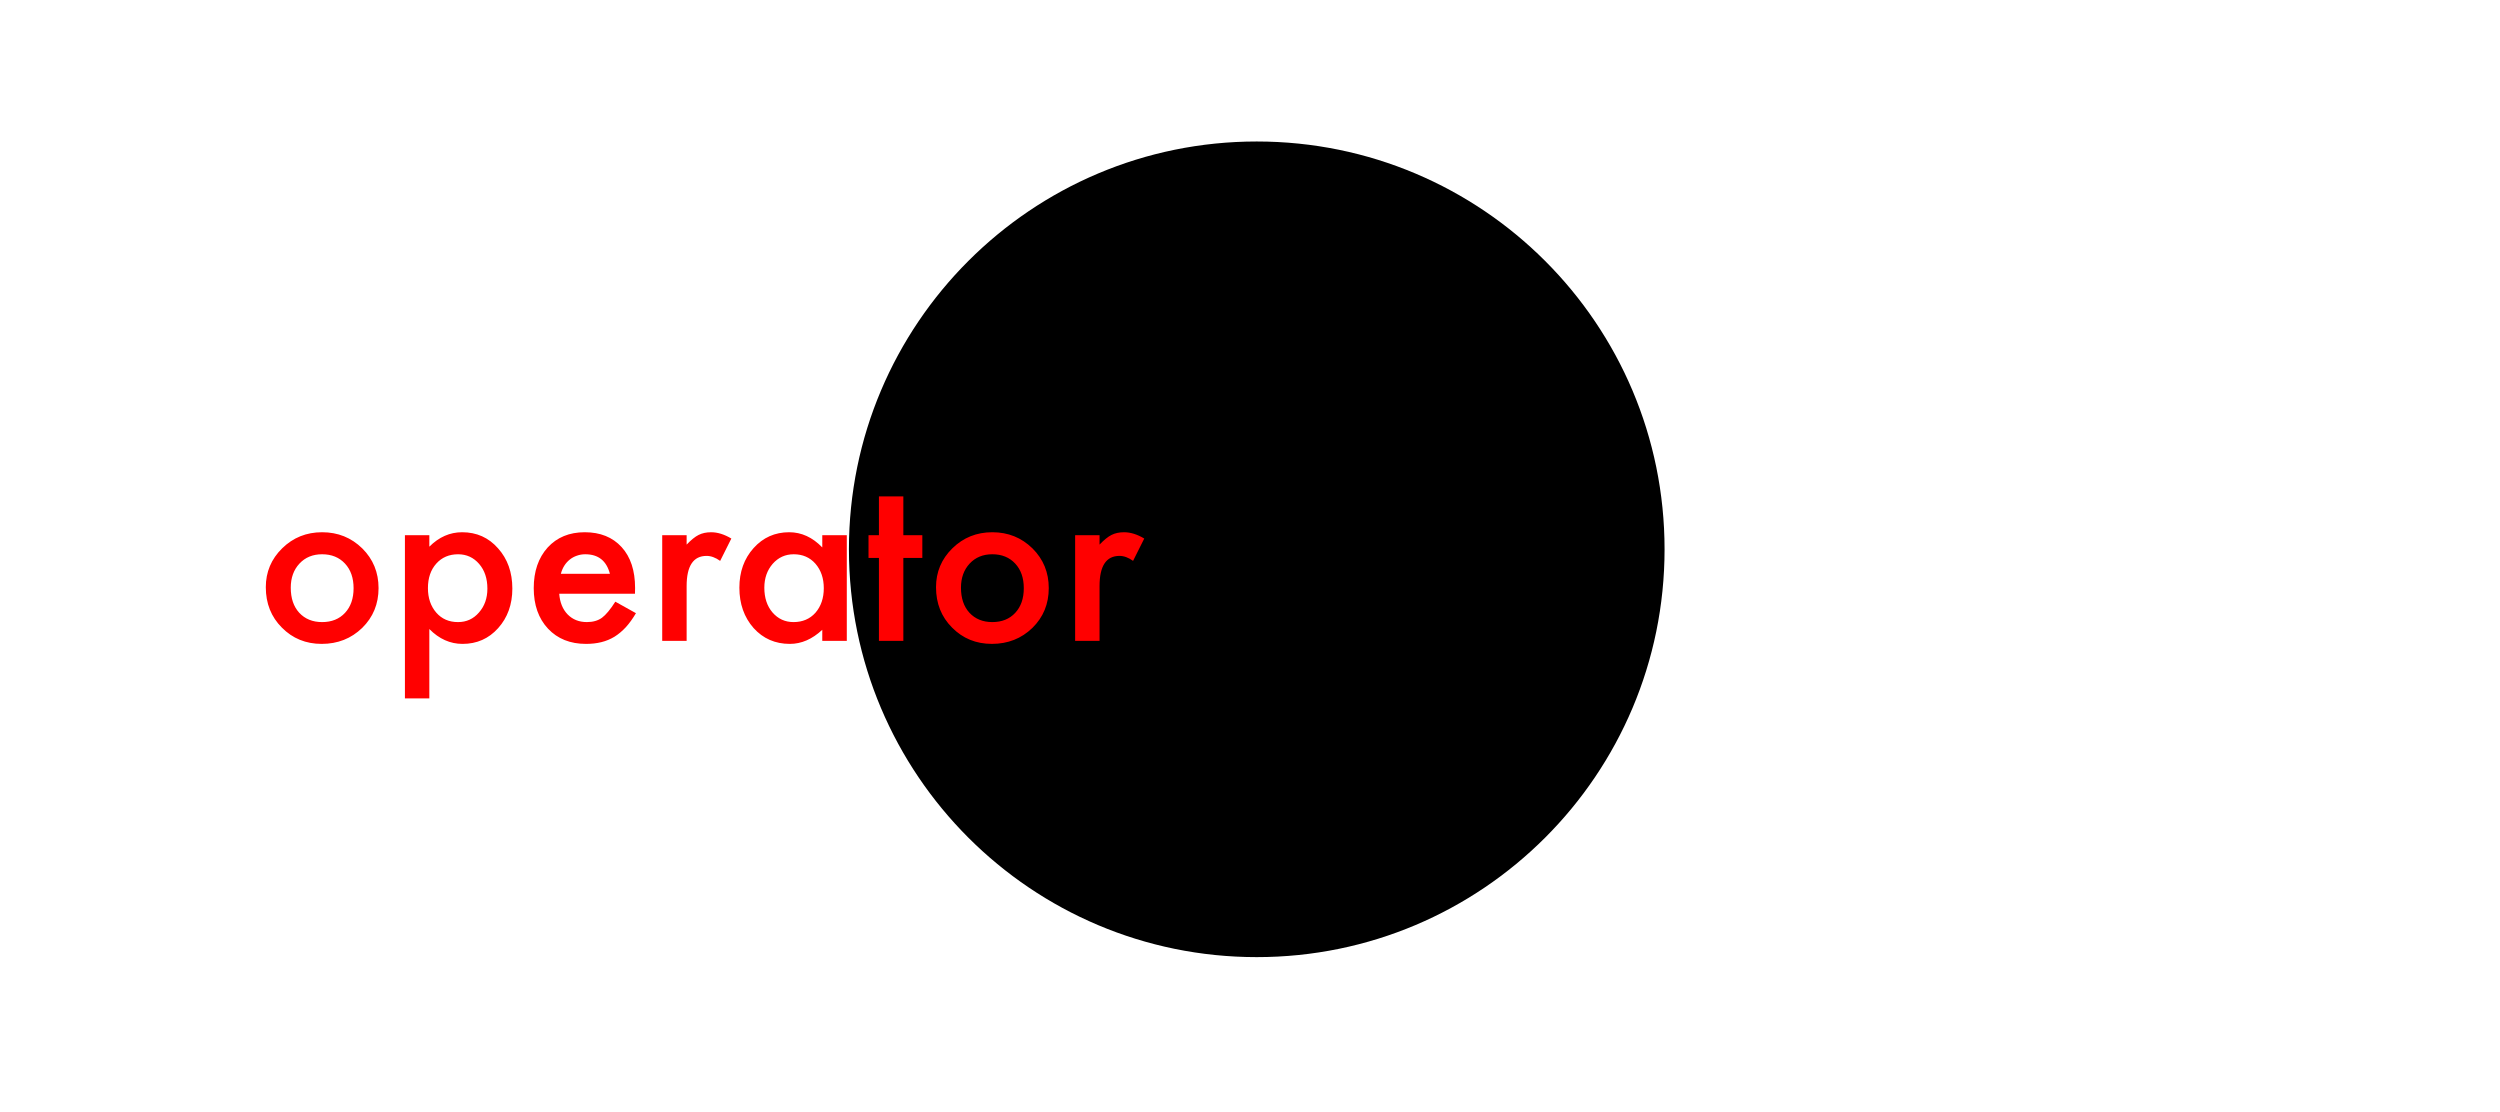
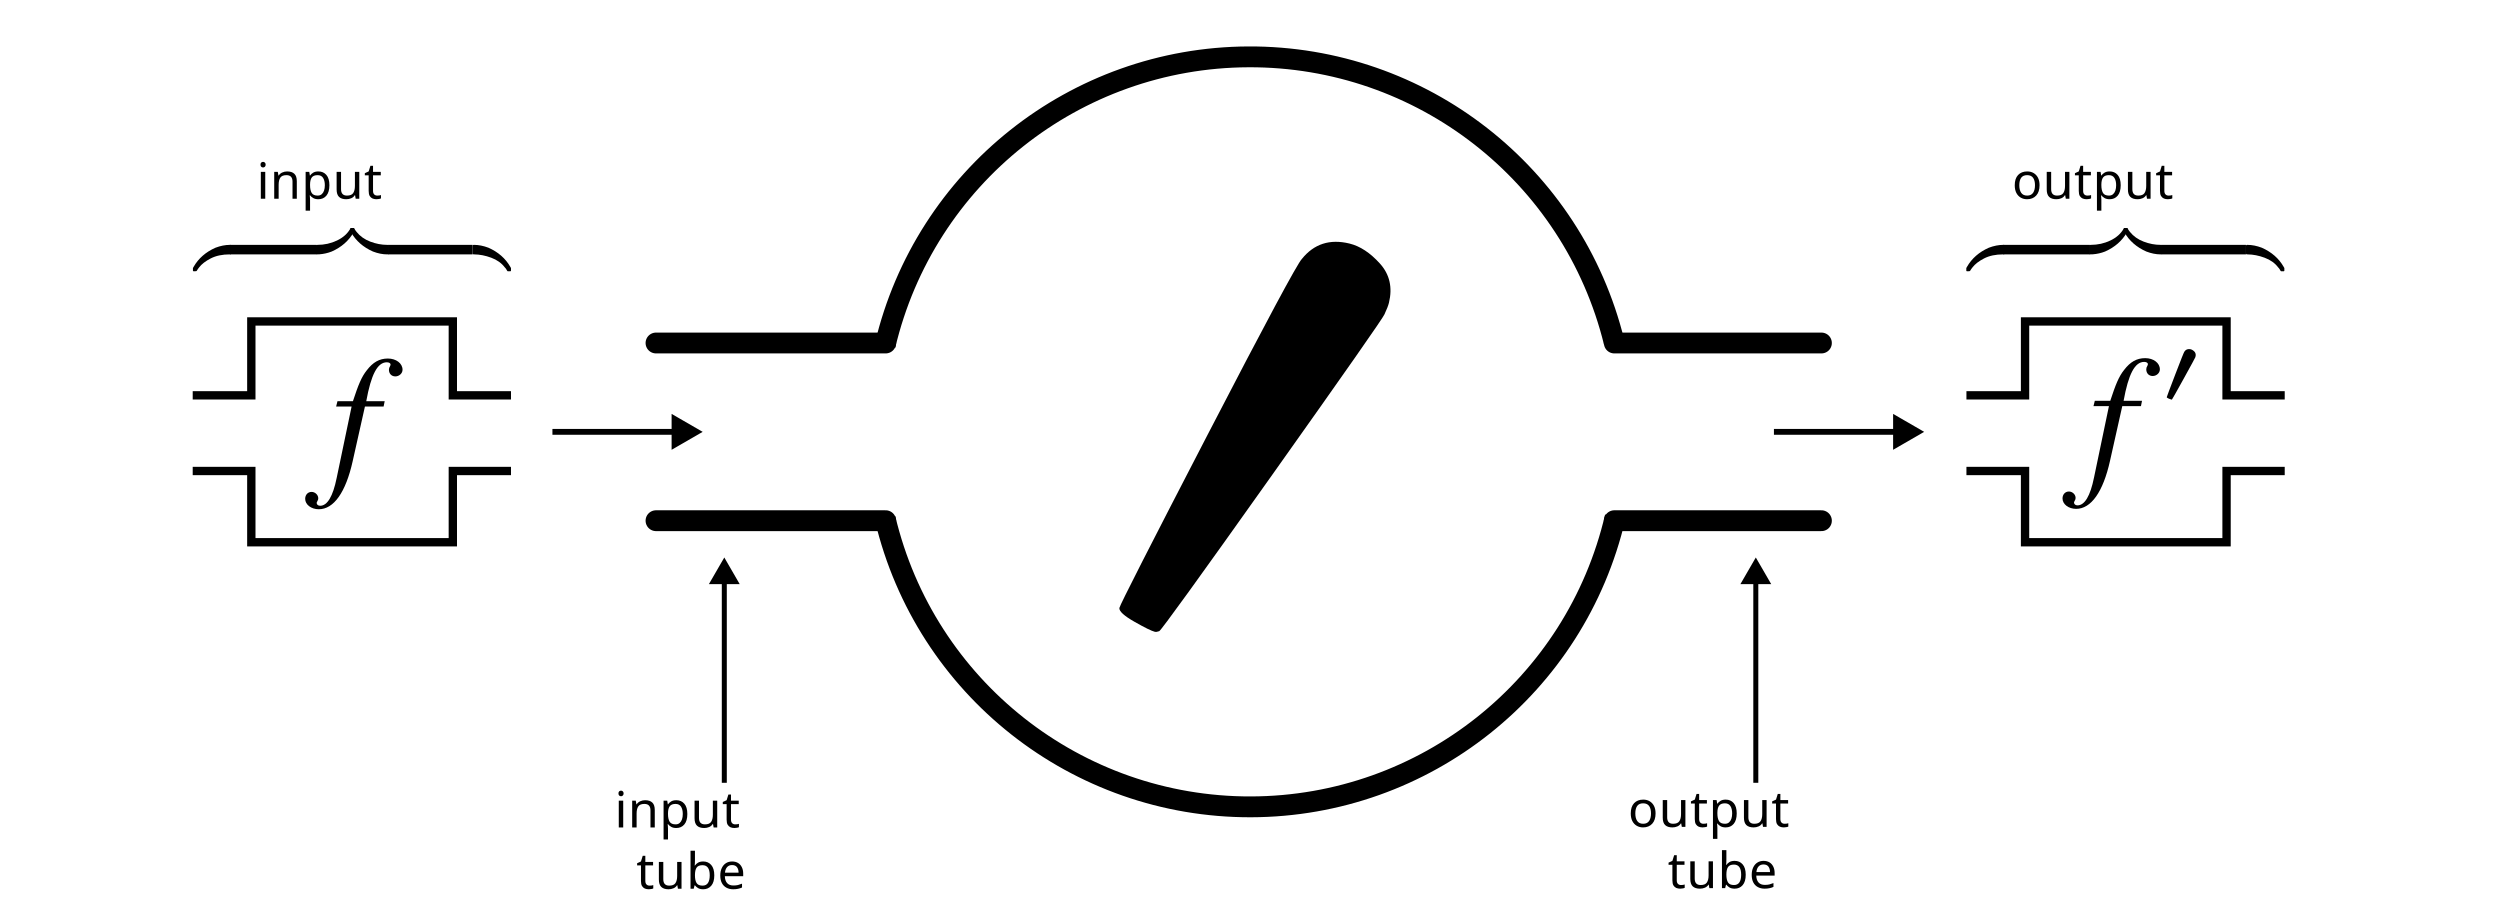
- <svg xmlns="http://www.w3.org/2000/svg" width="450" height="200" viewBox="0 0 450 200" version="1.1" id="svg1">
-   <defs id="defs1" />
+ <svg xmlns="http://www.w3.org/2000/svg" width="600" height="220" viewBox="0 0 600 220" version="1.1" id="svg1">
+   <defs id="defs1">
+     <marker style="overflow:visible" id="Triangle" refX="0" refY="0" orient="auto-start-reverse" markerWidth="1" markerHeight="1" viewBox="0 0 1 1" preserveAspectRatio="xMidYMid">
+       <path transform="scale(0.5)" style="fill:context-stroke;fill-rule:evenodd;stroke:context-stroke;stroke-width:1pt" d="M 5.77,0 -2.88,5 V -5 Z" id="path135" />
+     </marker>
+   </defs>
+   <g id="layer2" style="display:none">
+     <text xml:space="preserve" style="font-style:italic;font-variant:normal;font-weight:bold;font-stretch:normal;font-size:10px;line-height:1.2;font-family:Menlo;-inkscape-font-specification:'Menlo Bold Italic';text-align:center;letter-spacing:0.1px;text-anchor:middle;fill:#d40000;stroke:none;stroke-width:1.2;stroke-linecap:butt;stroke-miterlimit:2;stroke-dasharray:none" x="421.132" y="198.499" id="text42">
+       <tspan id="tspan41" x="421.132" y="198.499">output</tspan>
+       <tspan x="421.182" y="210.499" id="tspan42">tube</tspan>
+     </text>
+     <text xml:space="preserve" style="font-style:italic;font-variant:normal;font-weight:bold;font-stretch:normal;font-size:10px;line-height:1.2;font-family:Menlo;-inkscape-font-specification:'Menlo Bold Italic';text-align:center;letter-spacing:0.1px;text-anchor:middle;fill:#d40000;stroke:none;stroke-width:1.2;stroke-linecap:butt;stroke-miterlimit:2;stroke-dasharray:none" x="174.118" y="198.499" id="text44">
+       <tspan id="tspan43" x="174.118" y="198.499">input</tspan>
+       <tspan x="174.168" y="210.499" id="tspan44">tube</tspan>
+     </text>
+     <text xml:space="preserve" style="font-style:italic;font-variant:normal;font-weight:bold;font-stretch:normal;font-size:10px;line-height:1.2;font-family:Menlo;-inkscape-font-specification:'Menlo Bold Italic';text-align:center;letter-spacing:0.1px;text-anchor:middle;fill:#d40000;stroke:none;stroke-width:1.2;stroke-linecap:butt;stroke-miterlimit:2;stroke-dasharray:none" x="510.115" y="34.569" id="text46">
+       <tspan x="510.165" y="34.569" id="tspan46">output</tspan>
+     </text>
+     <text xml:space="preserve" style="font-style:italic;font-variant:normal;font-weight:bold;font-stretch:normal;font-size:10px;line-height:1.2;font-family:Menlo;-inkscape-font-specification:'Menlo Bold Italic';text-align:center;letter-spacing:0.1px;text-anchor:middle;fill:#d40000;stroke:none;stroke-width:1.2;stroke-linecap:butt;stroke-miterlimit:2;stroke-dasharray:none" x="83.738" y="34.569" id="text47">
+       <tspan x="83.788" y="34.569" id="tspan47">input</tspan>
+     </text>
+     <path style="fill:none;stroke:#000000;stroke-width:1.2;stroke-linecap:butt;stroke-miterlimit:2;stroke-dasharray:none;marker-end:url(#Triangle)" d="M 510.377,42.759 V 60.791" id="path45" />
+     <path style="fill:none;stroke:#000000;stroke-width:1.2;stroke-linecap:butt;stroke-miterlimit:2;stroke-dasharray:none;marker-end:url(#Triangle)" d="M 84.265,42.759 V 60.791" id="path47" />
+   </g>
  <g id="layer1">
    <g transform="matrix(0.01904,0,0,-0.01904,54.04694,-148.3591)" id="g22">
      <g id="g21">
        <g transform="scale(1.44)" id="g20">
          <g id="g2">
            <path id="use1" d="m 94,250 q 0,69 10,131 10,62 23,107 13,45 37,88 24,43 38,67 14,24 42,52 28,28 33,34 5,6 25,21 h 13 4 q 14,0 14,-9 0,-3 -17,-21 -17,-18 -41,-53 -24,-35 -49,-86 -25,-51 -42,-138 -17,-87 -17,-193 0,-106 17,-192 17,-86 41,-139 24,-53 49,-86 25,-33 42,-53 17,-20 17,-21 0,-9 -15,-9 h -3 -13 l -28,24 Q 180,-141 137,-14 94,113 94,250 Z" />
          </g>
          <g transform="translate(389)" id="g3">
            <path id="use2" d="m 118,-162 q 2,0 6,-2 4,-2 11,-3 7,-1 12,-1 13,0 24,13 11,13 16,29 10,27 34,153 24,126 46,240 22,114 22,115 v 3 h -47 q -47,0 -50,2 -4,3 -4,10 l 7,28 q 2,5 8,5 6,0 47,1 48,0 48,1 0,2 9,50 9,48 12,58 37,165 146,165 37,-2 61,-22 24,-20 24,-53 0,-36 -21,-52 -21,-16 -42,-17 -44,0 -44,42 0,19 11,33 11,14 24,21 l 9,5 q -16,6 -30,6 -12,0 -23,-10 -11,-10 -15,-28 -7,-29 -16,-78 -9,-49 -16,-83 -7,-34 -7,-36 0,-2 55,-2 45,0 52,-1 7,-1 11,-6 1,-4 -2,-17 -3,-13 -5,-16 -2,-5 -9,-5 -7,0 -54,-1 H 372 L 349,263 Q 301,15 282,-47 q -27,-85 -70,-126 -37,-32 -73,-32 -32,0 -58,19 -26,19 -26,54 0,37 21,54 21,17 42,17 44,0 44,-42 0,-19 -11,-33 -11,-14 -24,-21 z" />
          </g>
          <g transform="translate(1161.2)" id="g4">
            <path id="use3" d="m 56,237 q 0,0 0,13 0,13 14,20 h 299 v 150 l 1,150 q 10,13 19,13 13,0 20,-15 V 270 h 298 q 15,-8 15,-20 0,-12 -15,-20 H 409 V -68 q -8,-14 -18,-14 h -2 -2 q -12,0 -18,14 V 230 H 70 q -14,7 -14,20 z" />
          </g>
          <g transform="translate(2161.4)" id="g5">
            <path id="use4" d="M 311,43 Q 296,30 267,15 238,0 206,0 143,0 105,45 67,90 66,160 q 0,105 77,193 77,88 171,89 47,0 87,-48 l 3,4 q 2,3 5,6 3,3 9,8 6,5 13,7 7,2 16,3 14,0 23,-9 9,-9 10,-19 0,-15 -57,-242 -57,-227 -60,-232 -18,-54 -77,-89 -59,-35 -135,-36 -141,0 -141,68 0,26 18,46 18,20 46,20 15,0 28,-9 13,-9 14,-31 0,-10 -2,-19 -2,-9 -7,-14 -5,-5 -8,-10 -3,-5 -7,-8 l -2,-2 h 1 q 10,-3 60,-3 38,0 60,12 23,11 43,33 20,22 28,47 6,19 16,62 13,48 13,56 z m 73,285 -4,11 q -3,11 -5,15 -2,4 -6,14 -4,10 -10,14 -6,4 -13,11 -7,7 -18,9 -11,2 -22,3 -44,0 -85,-53 -30,-39 -50,-119 -20,-80 -20,-116 0,-79 62,-79 56,0 110,70 l 8,10 z" />
          </g>
          <g transform="translate(2638.4)" id="g6">
            <path id="use5" d="m 60,749 4,1 q 5,0 10,0 h 12 l 28,-24 q 94,-85 137,-212 43,-127 43,-264 0,-68 -10,-131 -10,-63 -23,-107 -13,-44 -37,-88 -24,-44 -38,-67 -14,-23 -41,-51 -27,-28 -32,-33 -5,-5 -23,-19 -3,-3 -4,-4 H 74 q -8,0 -11,0 -3,0 -5,3 -2,3 -3,9 1,1 11,13 155,161 155,475 0,314 -155,475 -10,12 -11,13 0,8 5,11 z" />
          </g>
          <g transform="translate(3027.4)" id="g7">
            <path id="use6" d="m 94,250 q 0,69 10,131 10,62 23,107 13,45 37,88 24,43 38,67 14,24 42,52 28,28 33,34 5,6 25,21 h 13 4 q 14,0 14,-9 0,-3 -17,-21 -17,-18 -41,-53 -24,-35 -49,-86 -25,-51 -42,-138 -17,-87 -17,-193 0,-106 17,-192 17,-86 41,-139 24,-53 49,-86 25,-33 42,-53 17,-20 17,-21 0,-9 -15,-9 h -3 -13 l -28,24 Q 180,-141 137,-14 94,113 94,250 Z" />
          </g>
          <g transform="translate(3416.4)" id="g8">
            <path id="use7" d="m 52,289 q 7,42 54,97 47,55 116,56 35,0 64,-18 29,-18 43,-45 42,63 101,63 37,0 64,-22 27,-22 28,-59 0,-29 -14,-47 -14,-18 -27,-22 -13,-4 -23,-4 -19,0 -31,11 -12,11 -12,29 0,46 50,63 -11,13 -40,13 -13,0 -19,-2 -38,-16 -56,-66 -60,-221 -60,-258 0,-28 16,-40 16,-12 35,-12 37,0 73,33 36,33 49,81 3,10 6,11 3,1 16,2 h 4 q 15,0 15,-8 0,-1 -2,-11 Q 486,77 440,33 394,-11 333,-11 263,-11 227,52 186,-10 133,-10 h -6 q -49,0 -70,26 -21,26 -22,55 0,32 19,52 19,20 45,20 43,0 43,-42 Q 142,81 130,66 118,51 107,46 96,41 94,41 l -3,-1 q 0,-1 6,-4 6,-3 16,-7 10,-4 19,-3 36,0 62,45 9,16 23,68 14,52 28,108 14,56 16,66 5,27 5,39 0,28 -15,40 -15,12 -34,12 -40,0 -75,-32 -35,-32 -49,-82 -2,-9 -5,-10 -3,-1 -16,-2 H 58 q -6,6 -6,11 z" />
          </g>
          <g transform="translate(3988.4)" id="g9">
            <path id="use8" d="m 60,749 4,1 q 5,0 10,0 h 12 l 28,-24 q 94,-85 137,-212 43,-127 43,-264 0,-68 -10,-131 -10,-63 -23,-107 -13,-44 -37,-88 -24,-44 -38,-67 -14,-23 -41,-51 -27,-28 -32,-33 -5,-5 -23,-19 -3,-3 -4,-4 H 74 q -8,0 -11,0 -3,0 -5,3 -2,3 -3,9 1,1 11,13 155,161 155,475 0,314 -155,475 -10,12 -11,13 0,8 5,11 z" />
          </g>
          <g transform="translate(4655.2)" id="g10">
            <path id="use9" d="m 56,347 q 0,13 14,20 h 637 q 15,-8 15,-20 0,-11 -14,-19 L 390,327 H 72 q -16,5 -16,20 z m 0,-194 q 0,15 16,20 h 636 q 14,-10 14,-20 0,-13 -15,-20 H 70 q -14,7 -14,20 z" />
          </g>
          <g transform="translate(5711)" id="g11">
            <path id="use10" d="m 118,-162 q 2,0 6,-2 4,-2 11,-3 7,-1 12,-1 13,0 24,13 11,13 16,29 10,27 34,153 24,126 46,240 22,114 22,115 v 3 h -47 q -47,0 -50,2 -4,3 -4,10 l 7,28 q 2,5 8,5 6,0 47,1 48,0 48,1 0,2 9,50 9,48 12,58 37,165 146,165 37,-2 61,-22 24,-20 24,-53 0,-36 -21,-52 -21,-16 -42,-17 -44,0 -44,42 0,19 11,33 11,14 24,21 l 9,5 q -16,6 -30,6 -12,0 -23,-10 -11,-10 -15,-28 -7,-29 -16,-78 -9,-49 -16,-83 -7,-34 -7,-36 0,-2 55,-2 45,0 52,-1 7,-1 11,-6 1,-4 -2,-17 -3,-13 -5,-16 -2,-5 -9,-5 -7,0 -54,-1 H 372 L 349,263 Q 301,15 282,-47 q -27,-85 -70,-126 -37,-32 -73,-32 -32,0 -58,19 -26,19 -26,54 0,37 21,54 21,17 42,17 44,0 44,-42 0,-19 -11,-33 -11,-14 -24,-21 z" />
          </g>
          <g transform="translate(6261)" id="g12">
            <path id="use11" d="m 94,250 q 0,69 10,131 10,62 23,107 13,45 37,88 24,43 38,67 14,24 42,52 28,28 33,34 5,6 25,21 h 13 4 q 14,0 14,-9 0,-3 -17,-21 -17,-18 -41,-53 -24,-35 -49,-86 -25,-51 -42,-138 -17,-87 -17,-193 0,-106 17,-192 17,-86 41,-139 24,-53 49,-86 25,-33 42,-53 17,-20 17,-21 0,-9 -15,-9 h -3 -13 l -28,24 Q 180,-141 137,-14 94,113 94,250 Z" />
          </g>
          <g transform="translate(6650)" id="g13">
            <path id="use12" d="m 52,289 q 7,42 54,97 47,55 116,56 35,0 64,-18 29,-18 43,-45 42,63 101,63 37,0 64,-22 27,-22 28,-59 0,-29 -14,-47 -14,-18 -27,-22 -13,-4 -23,-4 -19,0 -31,11 -12,11 -12,29 0,46 50,63 -11,13 -40,13 -13,0 -19,-2 -38,-16 -56,-66 -60,-221 -60,-258 0,-28 16,-40 16,-12 35,-12 37,0 73,33 36,33 49,81 3,10 6,11 3,1 16,2 h 4 q 15,0 15,-8 0,-1 -2,-11 Q 486,77 440,33 394,-11 333,-11 263,-11 227,52 186,-10 133,-10 h -6 q -49,0 -70,26 -21,26 -22,55 0,32 19,52 19,20 45,20 43,0 43,-42 Q 142,81 130,66 118,51 107,46 96,41 94,41 l -3,-1 q 0,-1 6,-4 6,-3 16,-7 10,-4 19,-3 36,0 62,45 9,16 23,68 14,52 28,108 14,56 16,66 5,27 5,39 0,28 -15,40 -15,12 -34,12 -40,0 -75,-32 -35,-32 -49,-82 -2,-9 -5,-10 -3,-1 -16,-2 H 58 q -6,6 -6,11 z" />
          </g>
          <g transform="translate(7222)" id="g14">
            <path id="use13" d="m 60,749 4,1 q 5,0 10,0 h 12 l 28,-24 q 94,-85 137,-212 43,-127 43,-264 0,-68 -10,-131 -10,-63 -23,-107 -13,-44 -37,-88 -24,-44 -38,-67 -14,-23 -41,-51 -27,-28 -32,-33 -5,-5 -23,-19 -3,-3 -4,-4 H 74 q -8,0 -11,0 -3,0 -5,3 -2,3 -3,9 1,1 11,13 155,161 155,475 0,314 -155,475 -10,12 -11,13 0,8 5,11 z" />
          </g>
          <g transform="translate(7833.2)" id="g15">
            <path id="use14" d="m 56,237 q 0,0 0,13 0,13 14,20 h 299 v 150 l 1,150 q 10,13 19,13 13,0 20,-15 V 270 h 298 q 15,-8 15,-20 0,-12 -15,-20 H 409 V -68 q -8,-14 -18,-14 h -2 -2 q -12,0 -18,14 V 230 H 70 q -14,7 -14,20 z" />
          </g>
          <g transform="translate(8833.4)" id="g16">
            <path id="use15" d="M 311,43 Q 296,30 267,15 238,0 206,0 143,0 105,45 67,90 66,160 q 0,105 77,193 77,88 171,89 47,0 87,-48 l 3,4 q 2,3 5,6 3,3 9,8 6,5 13,7 7,2 16,3 14,0 23,-9 9,-9 10,-19 0,-15 -57,-242 -57,-227 -60,-232 -18,-54 -77,-89 -59,-35 -135,-36 -141,0 -141,68 0,26 18,46 18,20 46,20 15,0 28,-9 13,-9 14,-31 0,-10 -2,-19 -2,-9 -7,-14 -5,-5 -8,-10 -3,-5 -7,-8 l -2,-2 h 1 q 10,-3 60,-3 38,0 60,12 23,11 43,33 20,22 28,47 6,19 16,62 13,48 13,56 z m 73,285 -4,11 q -3,11 -5,15 -2,4 -6,14 -4,10 -10,14 -6,4 -13,11 -7,7 -18,9 -11,2 -22,3 -44,0 -85,-53 -30,-39 -50,-119 -20,-80 -20,-116 0,-79 62,-79 56,0 110,70 l 8,10 z" />
          </g>
          <g transform="translate(9310.4)" id="g17">
            <path id="use16" d="m 94,250 q 0,69 10,131 10,62 23,107 13,45 37,88 24,43 38,67 14,24 42,52 28,28 33,34 5,6 25,21 h 13 4 q 14,0 14,-9 0,-3 -17,-21 -17,-18 -41,-53 -24,-35 -49,-86 -25,-51 -42,-138 -17,-87 -17,-193 0,-106 17,-192 17,-86 41,-139 24,-53 49,-86 25,-33 42,-53 17,-20 17,-21 0,-9 -15,-9 h -3 -13 l -28,24 Q 180,-141 137,-14 94,113 94,250 Z" />
          </g>
          <g transform="translate(9699.4)" id="g18">
            <path id="use17" d="m 52,289 q 7,42 54,97 47,55 116,56 35,0 64,-18 29,-18 43,-45 42,63 101,63 37,0 64,-22 27,-22 28,-59 0,-29 -14,-47 -14,-18 -27,-22 -13,-4 -23,-4 -19,0 -31,11 -12,11 -12,29 0,46 50,63 -11,13 -40,13 -13,0 -19,-2 -38,-16 -56,-66 -60,-221 -60,-258 0,-28 16,-40 16,-12 35,-12 37,0 73,33 36,33 49,81 3,10 6,11 3,1 16,2 h 4 q 15,0 15,-8 0,-1 -2,-11 Q 486,77 440,33 394,-11 333,-11 263,-11 227,52 186,-10 133,-10 h -6 q -49,0 -70,26 -21,26 -22,55 0,32 19,52 19,20 45,20 43,0 43,-42 Q 142,81 130,66 118,51 107,46 96,41 94,41 l -3,-1 q 0,-1 6,-4 6,-3 16,-7 10,-4 19,-3 36,0 62,45 9,16 23,68 14,52 28,108 14,56 16,66 5,27 5,39 0,28 -15,40 -15,12 -34,12 -40,0 -75,-32 -35,-32 -49,-82 -2,-9 -5,-10 -3,-1 -16,-2 H 58 q -6,6 -6,11 z" />
          </g>
          <g transform="translate(10271.4)" id="g19">
            <path id="use18" d="m 60,749 4,1 q 5,0 10,0 h 12 l 28,-24 q 94,-85 137,-212 43,-127 43,-264 0,-68 -10,-131 -10,-63 -23,-107 -13,-44 -37,-88 -24,-44 -38,-67 -14,-23 -41,-51 -27,-28 -32,-33 -5,-5 -23,-19 -3,-3 -4,-4 H 74 q -8,0 -11,0 -3,0 -5,3 -2,3 -3,9 1,1 11,13 155,161 155,475 0,314 -155,475 -10,12 -11,13 0,8 5,11 z" />
          </g>
        </g>
      </g>
    </g>
-     <circle style="fill:#000000;stroke:none;stroke-miterlimit:2" id="path1" cx="226.214" cy="98.875" r="73.407" />
-     <path d="m 47.845,105.706 q 0,-4.121 2.949,-7.012 2.949,-2.891 7.188,-2.891 4.258,0 7.227,2.91 2.93,2.91 2.93,7.148 0,4.277 -2.949,7.168 -2.969,2.871 -7.285,2.871 -4.277,0 -7.168,-2.93 -2.891,-2.891 -2.891,-7.266 z m 4.492,0.078 q 0,2.852 1.523,4.512 1.562,1.68 4.121,1.68 2.578,0 4.121,-1.66 1.543,-1.66 1.543,-4.434 0,-2.773 -1.543,-4.434 -1.562,-1.68 -4.121,-1.68 -2.52,0 -4.082,1.68 -1.562,1.68 -1.562,4.336 z m 24.944,19.922 H 72.886 V 96.331 h 4.395 v 2.07 q 2.598,-2.598 5.898,-2.598 3.926,0 6.465,2.891 2.578,2.871 2.578,7.246 0,4.277 -2.559,7.129 -2.539,2.832 -6.406,2.832 -3.34,0 -5.977,-2.676 z m 10.449,-19.746 q 0,-2.734 -1.484,-4.453 -1.504,-1.738 -3.789,-1.738 -2.422,0 -3.926,1.68 -1.504,1.68 -1.504,4.414 0,2.676 1.504,4.414 1.484,1.699 3.906,1.699 2.285,0 3.77,-1.719 1.523,-1.719 1.523,-4.297 z m 26.565,0.918 h -13.633 q 0.176,2.344 1.523,3.73 1.348,1.367 3.457,1.367 1.641,0 2.715,-0.781 1.055,-0.781 2.402,-2.891 l 3.711,2.07 q -0.859,1.465 -1.816,2.52 -0.957,1.035 -2.051,1.719 -1.094,0.664 -2.363,0.977 -1.27,0.312 -2.754,0.312 -4.258,0 -6.836,-2.734 -2.578,-2.754 -2.578,-7.305 0,-4.512 2.5,-7.305 2.52,-2.754 6.68,-2.754 4.199,0 6.641,2.676 2.422,2.656 2.422,7.363 z m -4.512,-3.594 q -0.918,-3.516 -4.434,-3.516 -0.801,0 -1.504,0.254 -0.703,0.234 -1.289,0.703 -0.566,0.449 -0.977,1.094 -0.41,0.645 -0.625,1.465 z m 9.416,-6.953 h 4.395 v 1.699 q 1.211,-1.27 2.148,-1.738 0.957,-0.488 2.266,-0.488 1.738,0 3.633,1.133 l -2.012,4.023 q -1.25,-0.898 -2.441,-0.898 -3.594,0 -3.594,5.43 v 9.863 h -4.395 z m 28.811,0 h 4.414 v 19.023 h -4.414 v -1.992 q -2.715,2.539 -5.84,2.539 -3.945,0 -6.523,-2.852 -2.559,-2.91 -2.559,-7.266 0,-4.277 2.559,-7.129 2.559,-2.852 6.406,-2.852 3.32,0 5.957,2.734 z m -10.43,9.453 q 0,2.734 1.465,4.453 1.504,1.738 3.789,1.738 2.441,0 3.945,-1.68 1.504,-1.738 1.504,-4.414 0,-2.676 -1.504,-4.414 -1.504,-1.699 -3.906,-1.699 -2.266,0 -3.789,1.719 -1.504,1.738 -1.504,4.297 z m 25.022,-5.352 v 14.922 h -4.395 v -14.922 h -1.875 v -4.102 h 1.875 v -6.973 h 4.395 v 6.973 h 3.418 v 4.102 z m 5.881,5.273 q 0,-4.121 2.949,-7.012 2.949,-2.891 7.188,-2.891 4.258,0 7.227,2.91 2.93,2.91 2.93,7.148 0,4.277 -2.949,7.168 -2.969,2.871 -7.285,2.871 -4.277,0 -7.168,-2.93 -2.891,-2.891 -2.891,-7.266 z m 4.492,0.078 q 0,2.852 1.523,4.512 1.562,1.68 4.121,1.68 2.578,0 4.121,-1.66 1.543,-1.66 1.543,-4.434 0,-2.773 -1.543,-4.434 -1.562,-1.68 -4.121,-1.68 -2.52,0 -4.082,1.68 -1.562,1.68 -1.562,4.336 z m 20.549,-9.453 h 4.395 v 1.699 q 1.211,-1.27 2.148,-1.738 0.957,-0.488 2.266,-0.488 1.738,0 3.633,1.133 l -2.012,4.023 q -1.25,-0.898 -2.441,-0.898 -3.594,0 -3.594,5.43 v 9.863 h -4.395 z" id="text1" style="font-size:40px;line-height:1.2;font-family:Futura;-inkscape-font-specification:Futura;text-align:center;letter-spacing:0.1px;text-anchor:middle;fill:#ff0000;stroke-miterlimit:2" aria-label="operator" />
+     <path d="m 16.384,-86.052 q 0,-4.121 2.949,-7.012 2.949,-2.891 7.188,-2.891 4.258,0 7.227,2.91 2.93,2.91 2.93,7.148 0,4.277 -2.949,7.168 -2.969,2.871 -7.285,2.871 -4.277,0 -7.168,-2.93 -2.891,-2.891 -2.891,-7.266 z m 4.492,0.078 q 0,2.852 1.523,4.512 1.562,1.68 4.121,1.68 2.578,0 4.121,-1.66 1.543,-1.66 1.543,-4.434 0,-2.773 -1.543,-4.434 -1.562,-1.68 -4.121,-1.68 -2.52,0 -4.082,1.68 -1.562,1.68 -1.562,4.336 z m 24.944,19.922 h -4.395 v -29.375 h 4.395 v 2.07 q 2.598,-2.598 5.898,-2.598 3.926,0 6.465,2.891 2.578,2.871 2.578,7.246 0,4.277 -2.559,7.129 -2.539,2.832 -6.406,2.832 -3.34,0 -5.977,-2.676 z m 10.449,-19.746 q 0,-2.734 -1.484,-4.453 -1.504,-1.738 -3.789,-1.738 -2.422,0 -3.926,1.68 -1.504,1.68 -1.504,4.414 0,2.676 1.504,4.414 1.484,1.699 3.906,1.699 2.285,0 3.77,-1.719 1.523,-1.719 1.523,-4.297 z m 26.565,0.918 h -13.633 q 0.176,2.344 1.523,3.73 1.348,1.367 3.457,1.367 1.641,0 2.715,-0.781 1.055,-0.781 2.402,-2.891 l 3.711,2.07 q -0.859,1.465 -1.816,2.52 -0.957,1.035 -2.051,1.719 -1.094,0.664 -2.363,0.977 -1.27,0.312 -2.754,0.312 -4.258,0 -6.836,-2.734 -2.578,-2.754 -2.578,-7.305 0,-4.512 2.5,-7.305 2.52,-2.754 6.68,-2.754 4.199,0 6.641,2.676 2.422,2.656 2.422,7.363 z m -4.512,-3.594 q -0.918,-3.516 -4.434,-3.516 -0.801,0 -1.504,0.254 -0.703,0.234 -1.289,0.703 -0.566,0.449 -0.977,1.094 -0.41,0.645 -0.625,1.465 z m 9.416,-6.953 h 4.395 v 1.699 q 1.211,-1.27 2.148,-1.738 0.957,-0.488 2.266,-0.488 1.738,0 3.633,1.133 l -2.012,4.023 q -1.25,-0.898 -2.441,-0.898 -3.594,0 -3.594,5.43 v 9.863 h -4.395 z m 28.811,0 h 4.414 v 19.023 h -4.414 v -1.992 q -2.715,2.539 -5.84,2.539 -3.945,0 -6.523,-2.852 -2.559,-2.91 -2.559,-7.266 0,-4.277 2.559,-7.129 2.559,-2.852 6.406,-2.852 3.32,0 5.957,2.734 z m -10.43,9.453 q 0,2.734 1.465,4.453 1.504,1.738 3.789,1.738 2.441,0 3.945,-1.68 1.504,-1.738 1.504,-4.414 0,-2.676 -1.504,-4.414 -1.504,-1.699 -3.906,-1.699 -2.266,0 -3.789,1.719 -1.504,1.738 -1.504,4.297 z m 25.022,-5.352 v 14.922 h -4.395 v -14.922 h -1.875 v -4.102 h 1.875 v -6.973 h 4.395 v 6.973 h 3.418 v 4.102 z m 5.881,5.273 q 0,-4.121 2.949,-7.012 2.949,-2.891 7.188,-2.891 4.258,0 7.227,2.91 2.93,2.91 2.93,7.148 0,4.277 -2.949,7.168 -2.969,2.871 -7.285,2.871 -4.277,0 -7.168,-2.93 -2.891,-2.891 -2.891,-7.266 z m 4.492,0.078 q 0,2.852 1.523,4.512 1.562,1.68 4.121,1.68 2.578,0 4.121,-1.66 1.543,-1.66 1.543,-4.434 0,-2.773 -1.543,-4.434 -1.562,-1.68 -4.121,-1.68 -2.52,0 -4.082,1.68 -1.562,1.68 -1.562,4.336 z m 20.549,-9.453 h 4.395 v 1.699 q 1.211,-1.27 2.148,-1.738 0.957,-0.488 2.266,-0.488 1.738,0 3.633,1.133 l -2.012,4.023 q -1.25,-0.898 -2.441,-0.898 -3.594,0 -3.594,5.43 v 9.863 h -4.395 z" id="text1" style="font-size:40px;line-height:1.2;font-family:Futura;-inkscape-font-specification:Futura;text-align:center;letter-spacing:0.1px;text-anchor:middle;fill:#ff0000;stroke-miterlimit:2" aria-label="operator" />
+     <g transform="matrix(0.1909155,0.04637978,0.04637978,-0.1909155,260.0876,156.1765)" id="g3-5" style="stroke-width:0.069">
+       <path id="use2-6" d="m 79,43 q -6,0 -27,6 -21,6 -22,12 0,7 55,232 55,225 61,235 15,32 52,32 20,0 42,-15 22,-15 22,-44 0,-5 -2,-15 -1,-7 -87,-223 Q 87,47 84,45 81,43 79,43 Z" style="stroke-width:0.069" />
+     </g>
+     <g transform="matrix(0.1617975,0,0,-0.1617975,481.8414,-57.95405)" id="g23" style="stroke-width:0.083">
+       <path id="path2" d="m 79,43 q -6,0 -27,6 -21,6 -22,12 0,7 55,232 55,225 61,235 15,32 52,32 20,0 42,-15 22,-15 22,-44 0,-5 -2,-15 -1,-7 -87,-223 Q 87,47 84,45 81,43 79,43 Z" style="stroke-width:0.083" />
+     </g>
+     <path style="fill:none;stroke:#000000;stroke-width:5;stroke-linecap:round;stroke-miterlimit:2;stroke-dasharray:none" d="m 157.44,82.32 h 55.122 m 174.875,0 h 49.704" id="path24" />
+     <path style="fill:none;stroke:#000000;stroke-width:5;stroke-miterlimit:2;stroke-dasharray:none" id="path1" d="m 212.425,82.892 a 90,90 0 0 1 87.184,-69.247 90,90 0 0 1 87.782,68.487" />
+     <path style="fill:none;stroke:#000000;stroke-width:5;stroke-linecap:round;stroke-miterlimit:2;stroke-dasharray:none" d="m 157.44,124.968 h 55.122 m 174.875,0 h 49.704" id="path25" />
+     <g transform="matrix(0.1909155,0.04637978,0.04637978,-0.1909155,185.0876,637.9191)" id="g26" style="stroke-width:0.069">
+       <path id="path26" d="m 79,43 q -6,0 -27,6 -21,6 -22,12 0,7 55,232 55,225 61,235 15,32 52,32 20,0 42,-15 22,-15 22,-44 0,-5 -2,-15 -1,-7 -87,-223 Q 87,47 84,45 81,43 79,43 Z" style="stroke-width:0.069" />
+     </g>
+     <path style="fill:none;stroke:#000000;stroke-width:5;stroke-linecap:round;stroke-miterlimit:2;stroke-dasharray:none" d="m 79.792,564.063 h 57.771 m 174.875,0 h 52.352" id="path27" />
+     <circle style="fill:none;stroke:#000000;stroke-width:5;stroke-miterlimit:2;stroke-dasharray:none" id="circle27" cx="225" cy="585.387" r="90" />
+     <path style="fill:none;stroke:#000000;stroke-width:5;stroke-linecap:round;stroke-miterlimit:2;stroke-dasharray:none" d="m 79.792,606.711 h 57.771 m 174.875,0 h 52.352" id="path28" />
+     <path style="fill:none;stroke:#000000;stroke-width:5;stroke-miterlimit:2;stroke-dasharray:none" id="path29" d="M 387.655,124.054 A 90,90 0 0 1 300.204,193.644 90,90 0 0 1 212.438,124.452" />
+     <path d="m 46.25,113.039 h 14.068 v 17.101 h 48.362 v -17.1 h 13.958 M 46.25,94.882 H 60.318 V 77.149 h 48.362 v 17.733 h 13.958" style="display:inline;fill:none;fill-rule:evenodd;stroke:#000000;stroke-width:2;stroke-linecap:butt;stroke-linejoin:miter;stroke-dasharray:none;stroke-opacity:1" id="path38" />
+     <g id="use38" style="fill:#000000;fill-opacity:1;stroke-width:1.398" transform="matrix(4.097029,0,0,4.097029,79.26206,113.7632)">
+       <path d="M 0.344,-3.953 H 1.25 L 0.375,0.234 C 0.156,1.313 -0.172,1.86 -0.594,1.86 c -0.125,0 -0.203,-0.078 -0.203,-0.171 0,-0.016 0.016,-0.047 0.047,-0.11 a 0.264,0.264 0 0 0 0.047,-0.156 c 0,-0.203 -0.188,-0.375 -0.39,-0.375 -0.22,0 -0.376,0.172 -0.376,0.406 0,0.344 0.36,0.61 0.797,0.61 0.875,0 1.578,-0.985 1.985,-2.813 L 2.031,-3.952 H 3.125 L 3.188,-4.265 H 2.109 c 0.282,-1.562 0.657,-2.28 1.204,-2.28 0.14,0 0.218,0.062 0.218,0.124 0,0.031 0,0.047 -0.031,0.11 a 0.344,0.344 0 0 0 -0.063,0.203 c 0,0.234 0.157,0.39 0.376,0.39 0.218,0 0.421,-0.172 0.421,-0.39 0,-0.375 -0.375,-0.657 -0.859,-0.657 -0.5,0 -0.875,0.22 -1.234,0.688 -0.313,0.39 -0.5,0.86 -0.813,1.812 H 0.422 Z m 0,0" style="stroke:none;stroke-width:1.398" id="path6" />
+     </g>
+     <path d="m 471.944,113.039 h 14.068 v 17.101 h 48.362 v -17.1 h 13.958 M 471.944,94.882 h 14.068 V 77.149 h 24.181 24.181 v 17.733 h 13.958" style="display:inline;fill:none;fill-rule:evenodd;stroke:#000000;stroke-width:2;stroke-linecap:butt;stroke-linejoin:miter;stroke-dasharray:none;stroke-opacity:1" id="path30" />
+     <g id="g39" transform="translate(0,3.644273)">
+       <g id="g31" style="fill:#000000;fill-opacity:1;stroke-width:1.398" transform="matrix(4.097029,0,0,4.097029,501.0234,110.0253)">
+         <path d="M 0.344,-3.953 H 1.25 L 0.375,0.234 C 0.156,1.313 -0.172,1.86 -0.594,1.86 c -0.125,0 -0.203,-0.078 -0.203,-0.171 0,-0.016 0.016,-0.047 0.047,-0.11 a 0.264,0.264 0 0 0 0.047,-0.156 c 0,-0.203 -0.188,-0.375 -0.39,-0.375 -0.22,0 -0.376,0.172 -0.376,0.406 0,0.344 0.36,0.61 0.797,0.61 0.875,0 1.578,-0.985 1.985,-2.813 L 2.031,-3.952 H 3.125 L 3.188,-4.265 H 2.109 c 0.282,-1.562 0.657,-2.28 1.204,-2.28 0.14,0 0.218,0.062 0.218,0.124 0,0.031 0,0.047 -0.031,0.11 a 0.344,0.344 0 0 0 -0.063,0.203 c 0,0.234 0.157,0.39 0.376,0.39 0.218,0 0.421,-0.172 0.421,-0.39 0,-0.375 -0.375,-0.657 -0.859,-0.657 -0.5,0 -0.875,0.22 -1.234,0.688 -0.313,0.39 -0.5,0.86 -0.813,1.812 H 0.422 Z m 0,0" style="stroke:none;stroke-width:1.398" id="path31" />
+       </g>
+       <g transform="matrix(0.02412624,0.00304635,0.00304635,-0.02412624,519.1117,93.05572)" id="g32" style="stroke-width:0.554">
+         <path id="path32" d="m 79,43 q -6,0 -27,6 -21,6 -22,12 0,7 55,232 55,225 61,235 15,32 52,32 20,0 42,-15 22,-15 22,-44 0,-5 -2,-15 -1,-7 -87,-223 Q 87,47 84,45 81,43 79,43 Z" style="stroke-width:0.554" />
+       </g>
+     </g>
+     <path style="fill:none;stroke:#ff8080;stroke-width:5;stroke-linecap:round;stroke-miterlimit:2;stroke-dasharray:none" d="M 636.023,67.01 V 93.505 120" id="path33" />
+     <path style="fill:none;stroke:#000000;stroke-width:1.4;stroke-linecap:butt;stroke-miterlimit:2;stroke-dasharray:none;marker-end:url(#Triangle)" d="m 132.583,103.644 h 31.086" id="path34" />
+     <path style="fill:none;stroke:#000000;stroke-width:1.4;stroke-linecap:butt;stroke-miterlimit:2;stroke-dasharray:none;marker-end:url(#Triangle)" d="m 425.743,103.644 h 31.086" id="path35" />
+     <g id="use40" style="fill:#000000;fill-opacity:1" transform="matrix(5.72608,0,0,5.72608,-188.3569,-283.2618)">
+       <path d="M 0.344,-3.953 H 1.25 L 0.375,0.234 C 0.156,1.313 -0.172,1.86 -0.594,1.86 c -0.125,0 -0.203,-0.078 -0.203,-0.171 0,-0.016 0.016,-0.047 0.047,-0.11 a 0.264,0.264 0 0 0 0.047,-0.156 c 0,-0.203 -0.188,-0.375 -0.39,-0.375 -0.22,0 -0.376,0.172 -0.376,0.406 0,0.344 0.36,0.61 0.797,0.61 0.875,0 1.578,-0.985 1.985,-2.813 L 2.031,-3.952 H 3.125 L 3.188,-4.265 H 2.109 c 0.282,-1.562 0.657,-2.28 1.204,-2.28 0.14,0 0.218,0.062 0.218,0.124 0,0.031 0,0.047 -0.031,0.11 a 0.344,0.344 0 0 0 -0.063,0.203 c 0,0.234 0.157,0.39 0.376,0.39 0.218,0 0.421,-0.172 0.421,-0.39 0,-0.375 -0.375,-0.657 -0.859,-0.657 -0.5,0 -0.875,0.22 -1.234,0.688 -0.313,0.39 -0.5,0.86 -0.813,1.812 H 0.422 Z m 0,0" style="stroke:none" id="path7" />
+     </g>
+     <g transform="matrix(0.01904,0,0,-0.01904,547.1313,-72.87659)" id="g6-6">
+       <g id="g5-5">
+         <g id="g4-3">
+           <g id="g2-8">
+             <path id="use1-5" d="m 118,-162 q 2,0 6,-2 4,-2 11,-3 7,-1 12,-1 13,0 24,13 11,13 16,29 10,27 34,153 24,126 46,240 22,114 22,115 v 3 h -47 q -47,0 -50,2 -4,3 -4,10 l 7,28 q 2,5 8,5 6,0 47,1 48,0 48,1 0,2 9,50 9,48 12,58 37,165 146,165 37,-2 61,-22 24,-20 24,-53 0,-36 -21,-52 -21,-16 -42,-17 -44,0 -44,42 0,19 11,33 11,14 24,21 l 9,5 q -16,6 -30,6 -12,0 -23,-10 -11,-10 -15,-28 -7,-29 -16,-78 -9,-49 -16,-83 -7,-34 -7,-36 0,-2 55,-2 45,0 52,-1 7,-1 11,-6 1,-4 -2,-17 -3,-13 -5,-16 -2,-5 -9,-5 -7,0 -54,-1 H 372 L 349,263 Q 301,15 282,-47 q -27,-85 -70,-126 -37,-32 -73,-32 -32,0 -58,19 -26,19 -26,54 0,37 21,54 21,17 42,17 44,0 44,-42 0,-19 -11,-33 -11,-14 -24,-21 z" />
+           </g>
+           <g transform="matrix(0.707,0,0,0.707,636,413)" id="g3-1">
+             <path id="use2-2" d="m 79,43 q -6,0 -27,6 -21,6 -22,12 0,7 55,232 55,225 61,235 15,32 52,32 20,0 42,-15 22,-15 22,-44 0,-5 -2,-15 -1,-7 -87,-223 Q 87,47 84,45 81,43 79,43 Z" />
+           </g>
+         </g>
+       </g>
+     </g>
+     <path style="fill:none;stroke:#000000;stroke-width:1.2;stroke-linecap:butt;stroke-miterlimit:2;stroke-dasharray:none;marker-end:url(#Triangle)" d="M 173.832,187.871 V 138.058" id="path39" />
+     <text xml:space="preserve" style="font-style:italic;font-variant:normal;font-weight:bold;font-stretch:normal;font-size:10px;line-height:1.2;font-family:Menlo;-inkscape-font-specification:'Menlo Bold Italic';text-align:center;letter-spacing:0.1px;text-anchor:middle;fill:#d40000;stroke:none;stroke-width:1.2;stroke-linecap:butt;stroke-miterlimit:2;stroke-dasharray:none" x="-609.679" y="-283.522" id="text39">
+       <tspan id="tspan39" x="-609.679" y="-283.522">output</tspan>
+       <tspan x="-609.629" y="-271.522" id="tspan40">tube</tspan>
+     </text>
+     <path style="fill:none;stroke:#000000;stroke-width:1.2;stroke-linecap:butt;stroke-miterlimit:2;stroke-dasharray:none;marker-end:url(#Triangle)" d="M 421.394,187.871 V 138.058" id="path44" />
+     <text xml:space="preserve" style="font-style:italic;font-variant:normal;font-weight:bold;font-stretch:normal;font-size:12px;line-height:1.2;font-family:Menlo;-inkscape-font-specification:'Menlo Bold Italic';text-align:center;letter-spacing:0.12px;text-anchor:middle;fill:#d40000;stroke:none;stroke-width:1.2;stroke-linecap:butt;stroke-miterlimit:2;stroke-dasharray:none" x="173.833" y="198.599" id="text49">
+       <tspan x="173.833" y="198.599" id="tspan49" style="font-style:normal;font-variant:normal;font-weight:normal;font-stretch:normal;font-family:Baskerville;-inkscape-font-specification:Baskerville;fill:#000000;stroke-width:1.2">input</tspan>
+       <tspan x="173.893" y="213.301" id="tspan50" style="font-style:normal;font-variant:normal;font-weight:normal;font-stretch:normal;font-family:Baskerville;-inkscape-font-specification:Baskerville;fill:#000000;stroke-width:1.2">tube</tspan>
+     </text>
+     <text xml:space="preserve" style="font-style:italic;font-variant:normal;font-weight:bold;font-stretch:normal;font-size:12px;line-height:1.2;font-family:Menlo;-inkscape-font-specification:'Menlo Bold Italic';text-align:center;letter-spacing:0.12px;text-anchor:middle;fill:#d40000;stroke:none;stroke-width:1.2;stroke-linecap:butt;stroke-miterlimit:2;stroke-dasharray:none" x="421.374" y="198.453" id="text52">
+       <tspan x="421.374" y="198.453" id="tspan51" style="font-style:normal;font-variant:normal;font-weight:normal;font-stretch:normal;font-family:Baskerville;-inkscape-font-specification:Baskerville;fill:#000000;stroke-width:1.2">output</tspan>
+       <tspan x="421.434" y="213.155" id="tspan52" style="font-style:normal;font-variant:normal;font-weight:normal;font-stretch:normal;font-family:Baskerville;-inkscape-font-specification:Baskerville;fill:#000000;stroke-width:1.2">tube</tspan>
+     </text>
+     <text xml:space="preserve" style="font-style:italic;font-variant:normal;font-weight:bold;font-stretch:normal;font-size:12px;line-height:1.2;font-family:Menlo;-inkscape-font-specification:'Menlo Bold Italic';text-align:center;letter-spacing:0.12px;text-anchor:middle;fill:#d40000;stroke:none;stroke-width:1.2;stroke-linecap:butt;stroke-miterlimit:2;stroke-dasharray:none" x="510.23" y="47.692" id="text54">
+       <tspan x="510.29" y="47.692" id="tspan54" style="font-style:normal;font-variant:normal;font-weight:normal;font-stretch:normal;font-family:Baskerville;-inkscape-font-specification:Baskerville;fill:#000000;stroke-width:1.2">output</tspan>
+     </text>
+     <path id="path329" stroke-width="0.019" d="m 548.245,64.994 -0.114,0.114 h -0.324 q -0.228,0 -0.305,0 -0.076,0 -0.133,-0.076 -0.057,-0.076 -0.095,-0.133 -0.038,-0.057 -0.152,-0.267 -0.114,-0.209 -0.362,-0.457 -1.161,-1.542 -3.256,-2.323 -2.094,-0.781 -4.113,-0.8 -0.248,0 -0.305,-0.057 -0.057,-0.057 -0.057,-0.419 v -0.666 -0.609 q 0,-0.381 0.057,-0.457 0.057,-0.076 0.286,-0.076 1.656,0 3.465,0.685 3.522,1.561 5.255,4.608 l 0.152,0.267 z" />
+     <g transform="matrix(-0.04831614,0,0,0.01904,538.5468,58.76796)" id="g334" style="stroke-width:0.764">
+       <path id="path333" stroke-width="0.764" d="M -10,0 V 120 H 410 V 0 Z" />
+     </g>
+     <g transform="matrix(-0.01904,0,0,0.01904,518.7342,58.76796)" id="g341">
+       <path id="path340" stroke-width="1" d="m -10,60 q 0,44 0,51 0,7 5,7 4,2 15,2 86,0 180,-36 185,-82 276,-242 l 8,-14 v -35 l -6,-6 h -17 -4 q -10,0 -13,0 -3,0 -6,4 -3,4 -5,7 -2,3 -9,15 -7,12 -18,24 Q 331,-82 224,-41 117,0 9,0 -4,0 -7,3 q -3,3 -3,22 z" />
+       <path id="path341" stroke-width="1" d="m 432,-213 -6,6 v 35 l 8,14 q 91,160 276,242 74,29 155,35 3,0 12,0 9,0 13,1 14,0 17,-3 3,-3 3,-19 V 60 25 Q 910,7 907,4 904,1 891,0 758,0 643,-55 528,-110 475,-205 q -4,-6 -7,-7 -3,-1 -19,-1 z" />
+     </g>
+     <g transform="matrix(-0.04955873,0,0,0.01904,501.0866,58.76796)" id="g342" style="stroke-width:0.755">
+       <path id="path342" stroke-width="0.755" d="M -10,0 V 120 H 410 V 0 Z" />
+     </g>
+     <path id="path343" stroke-width="0.019" d="m 481.129,59.91 v 0.666 q 0,0.343 -0.057,0.4 -0.057,0.057 -0.305,0.076 -2.704,0 -4.589,0.971 -1.885,0.971 -2.78,2.152 -0.152,0.171 -0.305,0.4 -0.152,0.228 -0.228,0.362 -0.076,0.133 -0.133,0.133 -0.038,0.038 -0.381,0.038 h -0.324 l -0.114,-0.114 v -0.666 l 0.152,-0.267 q 1.733,-3.046 5.255,-4.608 1.809,-0.685 3.465,-0.685 0.248,0 0.286,0.057 0.038,0.057 0.057,0.4 z" />
+     <text xml:space="preserve" style="font-style:italic;font-variant:normal;font-weight:bold;font-stretch:normal;font-size:12px;line-height:1.2;font-family:Menlo;-inkscape-font-specification:'Menlo Bold Italic';text-align:center;letter-spacing:0.12px;text-anchor:middle;fill:#d40000;stroke:none;stroke-width:1.2;stroke-linecap:butt;stroke-miterlimit:2;stroke-dasharray:none" x="84.622" y="47.692" id="text55">
+       <tspan x="84.682" y="47.692" id="tspan55" style="font-style:normal;font-variant:normal;font-weight:normal;font-stretch:normal;font-family:Baskerville;-inkscape-font-specification:Baskerville;fill:#000000;stroke-width:1.2">input</tspan>
+     </text>
+     <path id="path55" stroke-width="0.019" d="m 122.637,64.994 -0.114,0.114 h -0.324 q -0.228,0 -0.305,0 -0.076,0 -0.133,-0.076 -0.057,-0.076 -0.095,-0.133 -0.038,-0.057 -0.152,-0.267 -0.114,-0.209 -0.362,-0.457 -1.161,-1.542 -3.256,-2.323 -2.094,-0.781 -4.113,-0.8 -0.248,0 -0.305,-0.057 -0.057,-0.057 -0.057,-0.419 v -0.666 -0.609 q 0,-0.381 0.057,-0.457 0.057,-0.076 0.286,-0.076 1.656,0 3.465,0.685 3.522,1.561 5.255,4.608 l 0.152,0.267 z" />
+     <g transform="matrix(-0.04831614,0,0,0.01904,112.9389,58.76796)" id="g56" style="stroke-width:0.764">
+       <path id="path56" stroke-width="0.764" d="M -10,0 V 120 H 410 V 0 Z" />
+     </g>
+     <g transform="matrix(-0.01904,0,0,0.01904,93.12624,58.76796)" id="g58">
+       <path id="path57" stroke-width="1" d="m -10,60 q 0,44 0,51 0,7 5,7 4,2 15,2 86,0 180,-36 185,-82 276,-242 l 8,-14 v -35 l -6,-6 h -17 -4 q -10,0 -13,0 -3,0 -6,4 -3,4 -5,7 -2,3 -9,15 -7,12 -18,24 Q 331,-82 224,-41 117,0 9,0 -4,0 -7,3 q -3,3 -3,22 z" />
+       <path id="path58" stroke-width="1" d="m 432,-213 -6,6 v 35 l 8,14 q 91,160 276,242 74,29 155,35 3,0 12,0 9,0 13,1 14,0 17,-3 3,-3 3,-19 V 60 25 Q 910,7 907,4 904,1 891,0 758,0 643,-55 528,-110 475,-205 q -4,-6 -7,-7 -3,-1 -19,-1 z" />
+     </g>
+     <g transform="matrix(-0.04955873,0,0,0.01904,75.47862,58.76796)" id="g59" style="stroke-width:0.755">
+       <path id="path59" stroke-width="0.755" d="M -10,0 V 120 H 410 V 0 Z" />
+     </g>
+     <path id="path60" stroke-width="0.019" d="m 55.521,59.91 v 0.666 q 0,0.343 -0.057,0.4 -0.057,0.057 -0.305,0.076 -2.704,0 -4.589,0.971 -1.885,0.971 -2.78,2.152 -0.152,0.171 -0.305,0.4 -0.152,0.228 -0.228,0.362 -0.076,0.133 -0.133,0.133 -0.038,0.038 -0.381,0.038 h -0.324 l -0.114,-0.114 v -0.666 l 0.152,-0.267 q 1.733,-3.046 5.255,-4.608 1.809,-0.685 3.465,-0.685 0.248,0 0.286,0.057 0.038,0.057 0.057,0.4 z" />
+     <path id="path61" stroke-width="0.019" d="m 437.141,269.696 -0.114,-0.114 h -0.324 q -0.228,0 -0.305,0 -0.076,0 -0.133,0.076 -0.057,0.076 -0.095,0.133 -0.038,0.057 -0.152,0.267 -0.114,0.209 -0.362,0.457 -1.161,1.542 -3.256,2.323 -2.094,0.781 -4.113,0.8 -0.248,0 -0.305,0.057 -0.057,0.057 -0.057,0.419 v 0.666 0.609 q 0,0.381 0.057,0.457 0.057,0.076 0.286,0.076 1.656,0 3.465,-0.685 3.522,-1.561 5.255,-4.608 l 0.152,-0.267 z" />
+     <g transform="matrix(-0.2834817,0,0,-0.01904,425.0907,275.9221)" id="g62" style="stroke-width:0.316">
+       <path id="path62" stroke-width="0.316" d="M -10,0 V 120 H 410 V 0 Z" />
+     </g>
+     <g transform="matrix(-0.01904,0,0,-0.01904,308.6728,275.9221)" id="g64">
+       <path id="path63" stroke-width="1" d="m -10,60 q 0,44 0,51 0,7 5,7 4,2 15,2 86,0 180,-36 185,-82 276,-242 l 8,-14 v -35 l -6,-6 h -17 -4 q -10,0 -13,0 -3,0 -6,4 -3,4 -5,7 -2,3 -9,15 -7,12 -18,24 Q 331,-82 224,-41 117,0 9,0 -4,0 -7,3 q -3,3 -3,22 z" />
+       <path id="path64" stroke-width="1" d="m 432,-213 -6,6 v 35 l 8,14 q 91,160 276,242 74,29 155,35 3,0 12,0 9,0 13,1 14,0 17,-3 3,-3 3,-19 V 60 25 Q 910,7 907,4 904,1 891,0 758,0 643,-55 528,-110 475,-205 q -4,-6 -7,-7 -3,-1 -19,-1 z" />
+     </g>
+     <g transform="matrix(-0.2977439,0,0,-0.01904,288.369,275.9221)" id="g65" style="stroke-width:0.308">
+       <path id="path65" stroke-width="0.308" d="M -10,0 V 120 H 410 V 0 Z" />
+     </g>
+     <path id="path66" stroke-width="0.019" d="m 166.656,274.78 v -0.666 q 0,-0.343 -0.057,-0.4 -0.057,-0.057 -0.305,-0.076 -2.704,0 -4.589,-0.971 -1.885,-0.971 -2.78,-2.152 -0.152,-0.171 -0.305,-0.4 -0.152,-0.228 -0.228,-0.362 -0.076,-0.133 -0.133,-0.133 -0.038,-0.038 -0.381,-0.038 h -0.324 l -0.114,0.114 v 0.666 l 0.152,0.267 q 1.733,3.046 5.255,4.608 1.809,0.685 3.465,0.685 0.248,0 0.286,-0.057 0.038,-0.057 0.057,-0.4 z" />
+     <text xml:space="preserve" style="font-style:italic;font-variant:normal;font-weight:bold;font-stretch:normal;font-size:12px;line-height:1.2;font-family:Menlo;-inkscape-font-specification:'Menlo Bold Italic';text-align:center;letter-spacing:0.12px;text-anchor:middle;fill:#d40000;stroke:none;stroke-width:1.2;stroke-linecap:butt;stroke-miterlimit:2;stroke-dasharray:none" x="299.808" y="291.297" id="text66">
+       <tspan x="299.868" y="291.297" id="tspan66" style="font-style:normal;font-variant:normal;font-weight:normal;font-stretch:normal;font-family:Baskerville;-inkscape-font-specification:Baskerville;fill:#000000;stroke-width:1.2">operator</tspan>
+     </text>
  </g>
</svg>
